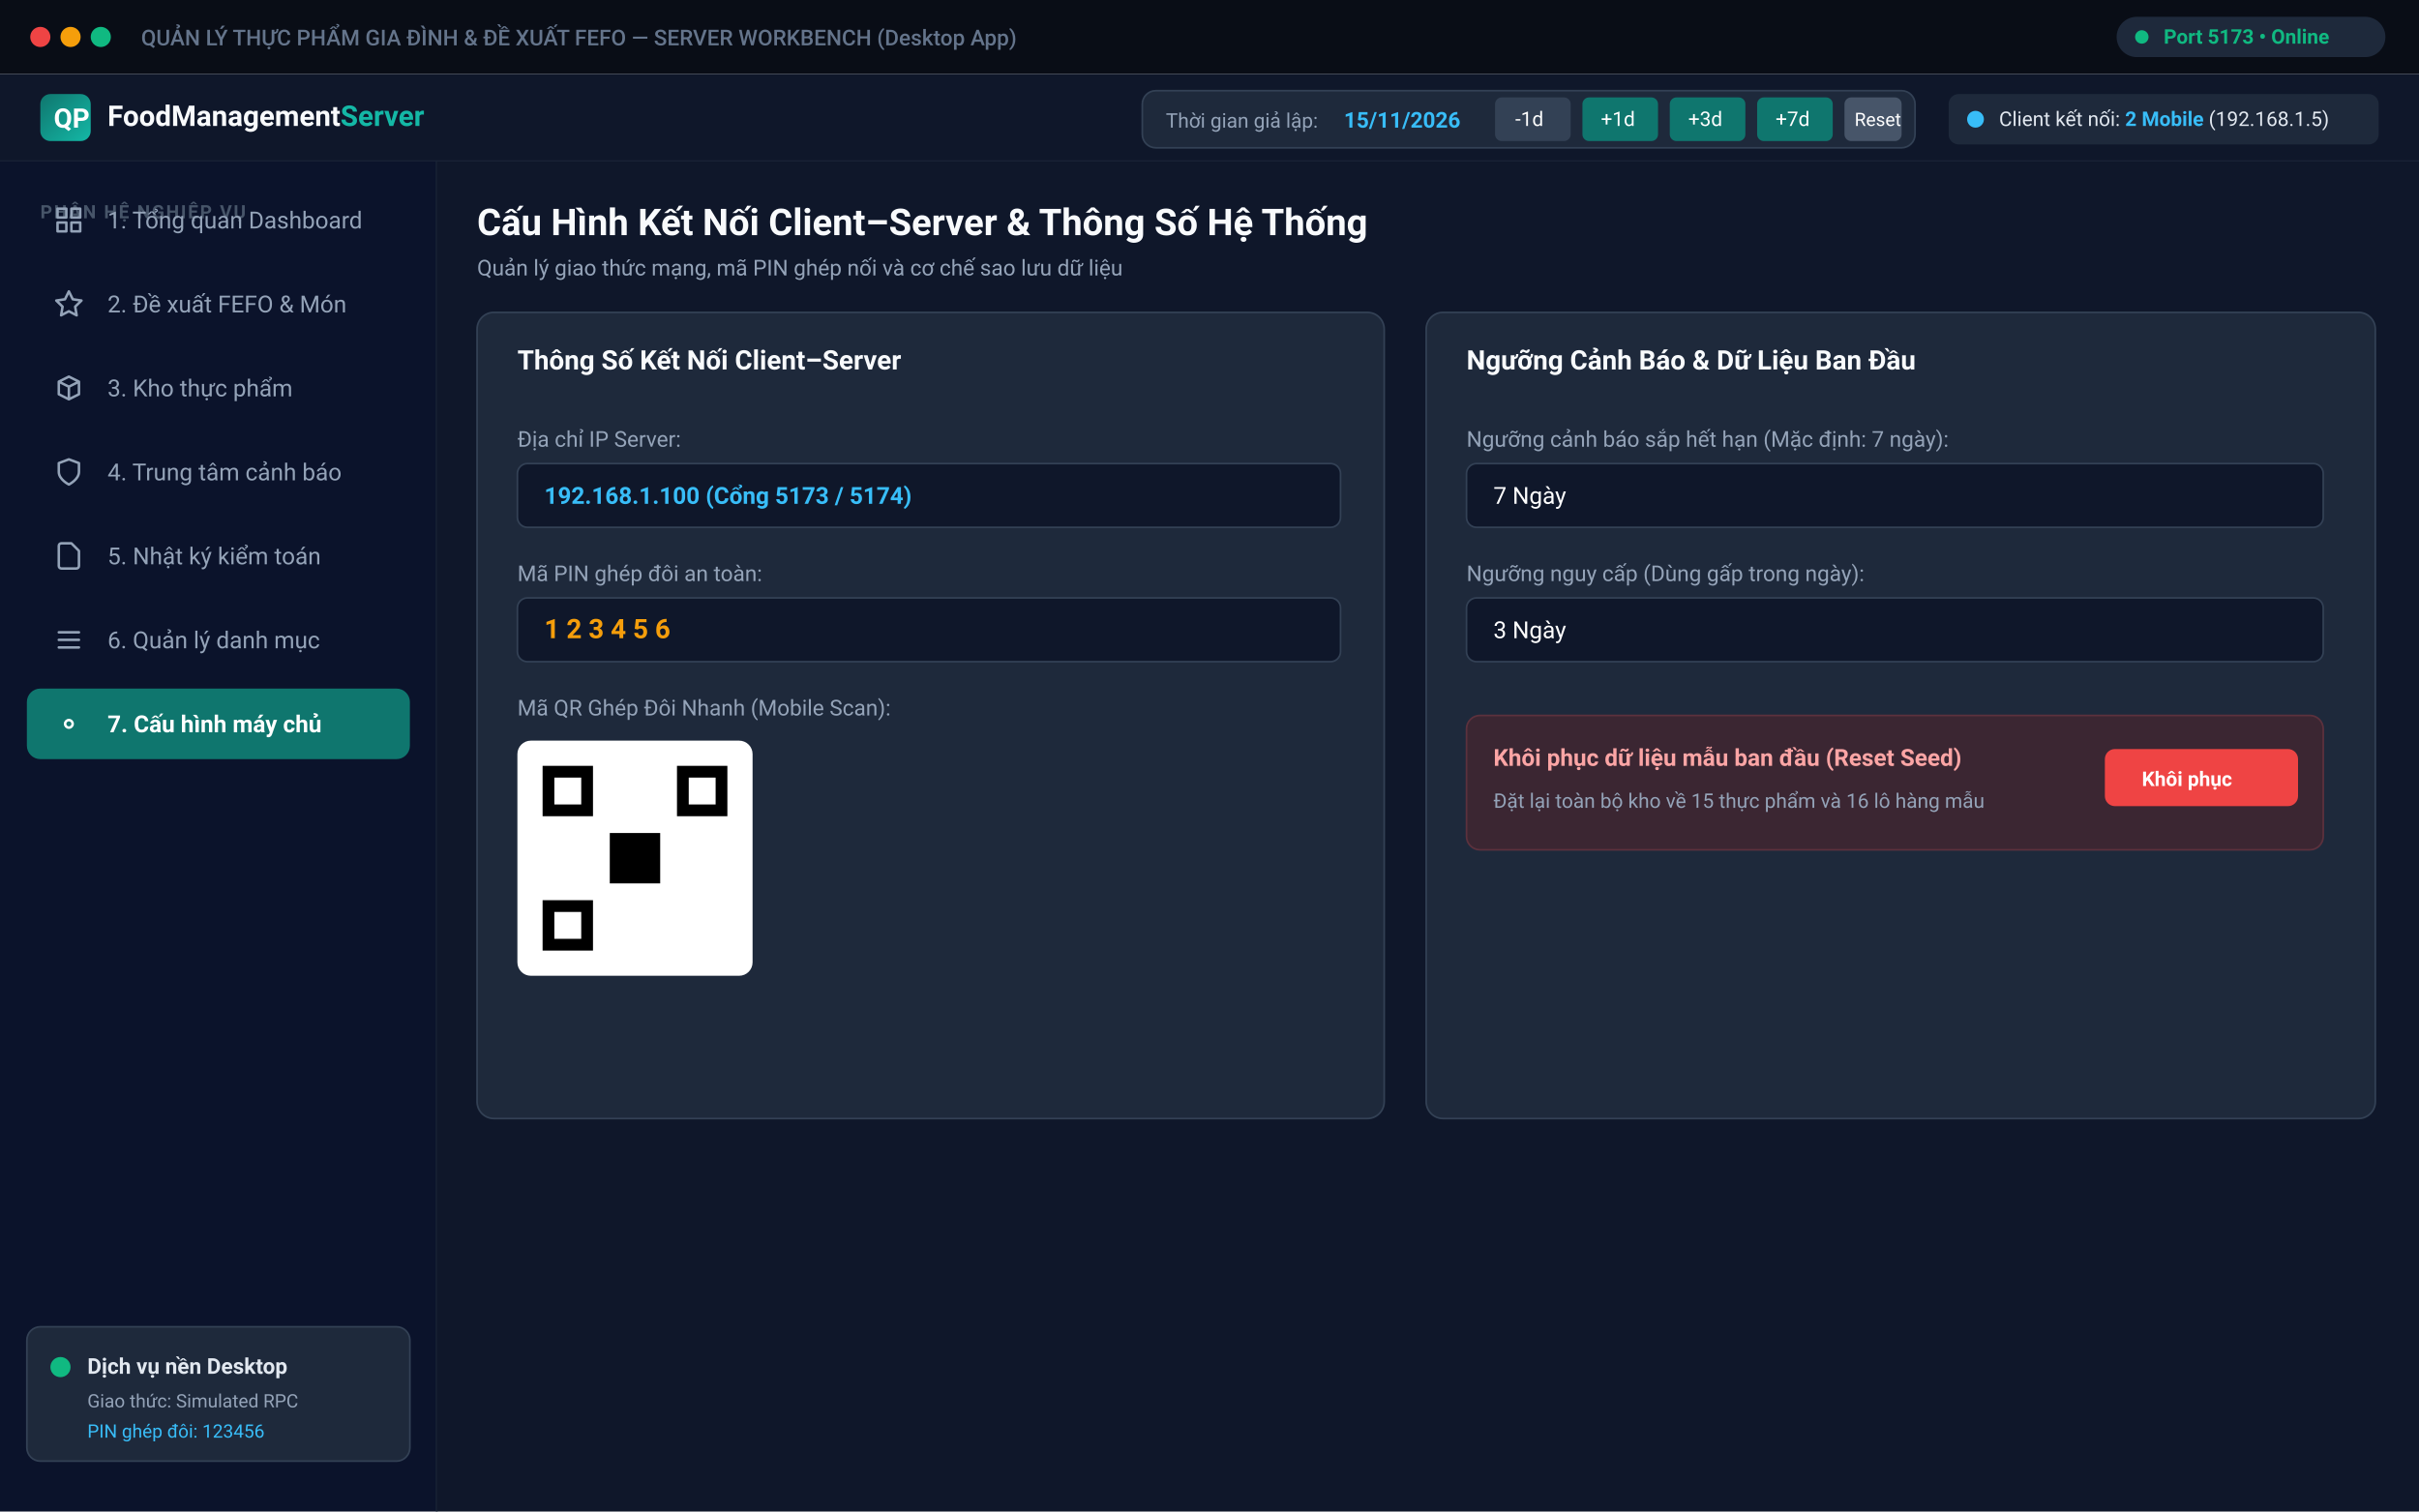
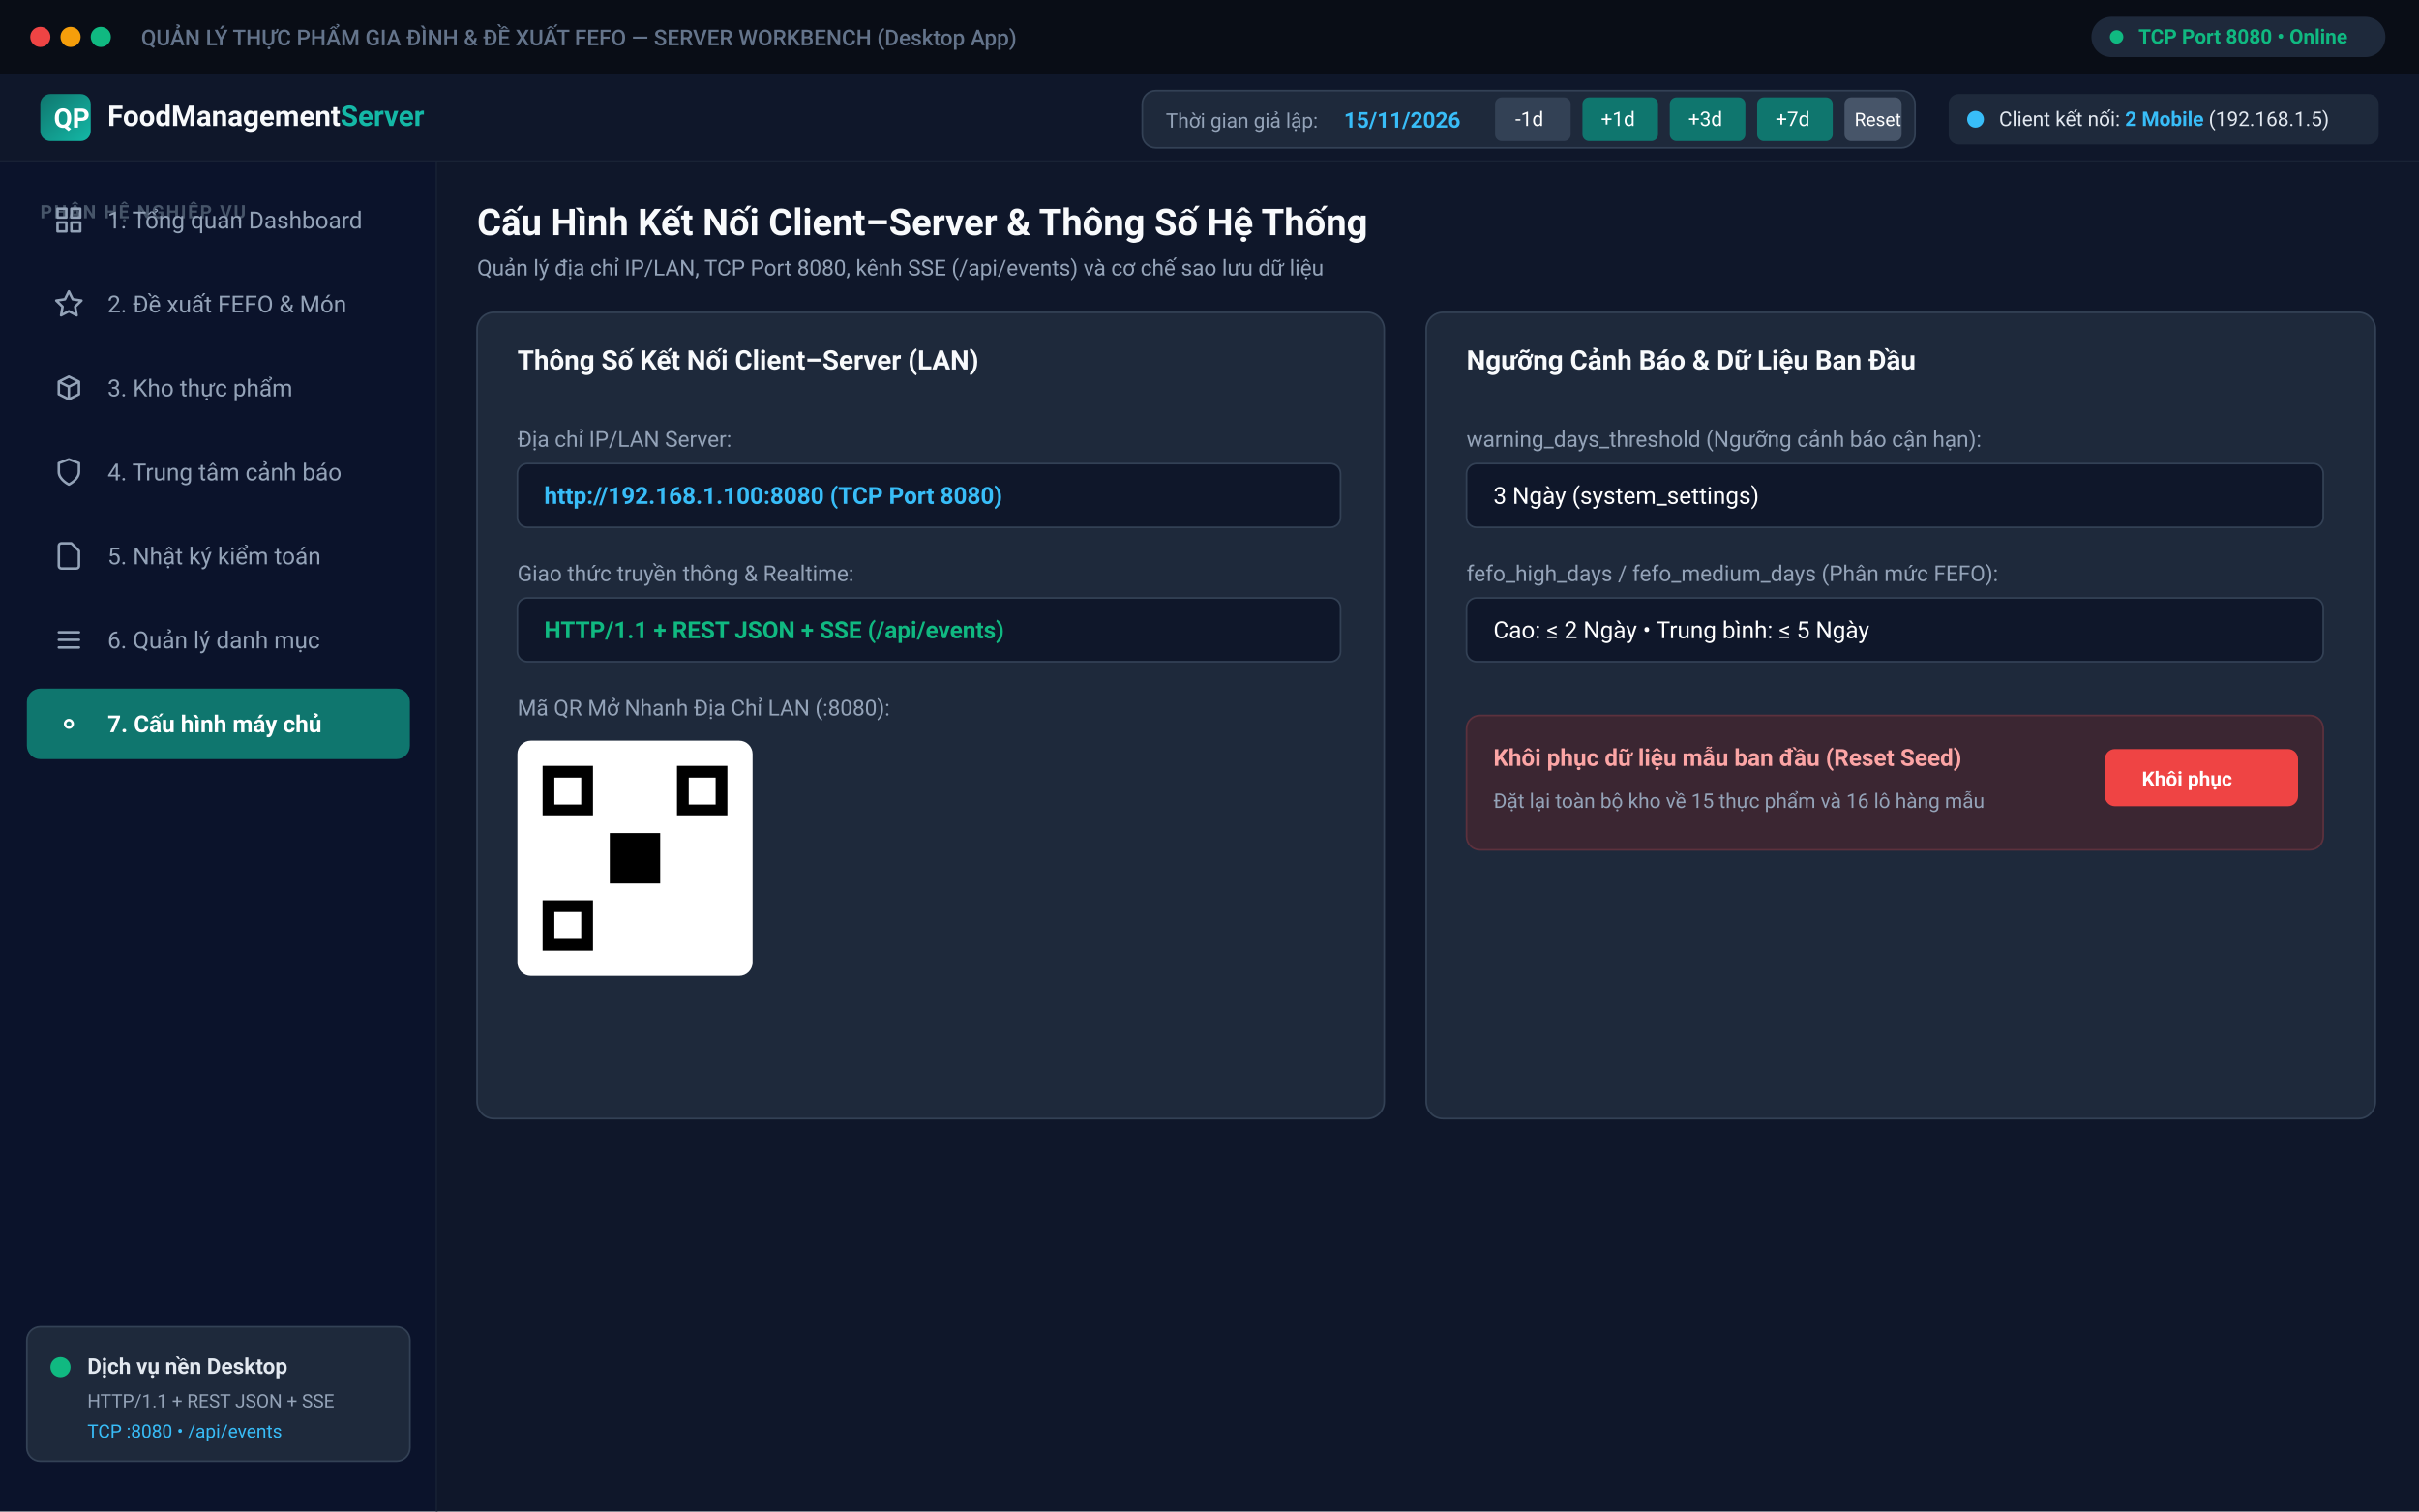
<svg xmlns="http://www.w3.org/2000/svg" viewBox="0 0 1440 900" width="1440" height="900" style="background:#0F172A;font-family:'Segoe UI',Roboto,Helvetica,Arial,sans-serif;">
  <defs>
    <filter id="shadow" x="-5%" y="-5%" width="110%" height="110%">
      <feDropShadow dx="0" dy="4" stdDeviation="6" flood-color="#000" flood-opacity="0.25" />
    </filter>
    <linearGradient id="primaryGrad" x1="0%" y1="0%" x2="100%" y2="100%">
      <stop offset="0%" stop-color="#0F766E" />
      <stop offset="100%" stop-color="#14B8A6" />
    </linearGradient>
    <linearGradient id="accentGrad" x1="0%" y1="0%" x2="100%" y2="100%">
      <stop offset="0%" stop-color="#F59E0B" />
      <stop offset="100%" stop-color="#D97706" />
    </linearGradient>
  </defs>
  <rect x="0" y="0" width="1440" height="44" fill="#090D16" />
  <circle cx="24" cy="22" r="6" fill="#EF4444" />
  <circle cx="42" cy="22" r="6" fill="#F59E0B" />
  <circle cx="60" cy="22" r="6" fill="#10B981" />
  <text x="84" y="27" fill="#64748B" font-size="13" font-weight="500">QUẢN LÝ THỰC PHẨM GIA ĐÌNH &amp; ĐỀ XUẤT FEFO — SERVER WORKBENCH (Desktop App)</text>
-   <rect x="1260" y="10" width="160" height="24" rx="12" fill="#1E293B" />
-   <circle cx="1275" cy="22" r="4" fill="#10B981" />
-   <text x="1288" y="26" fill="#10B981" font-size="12" font-weight="600">Port 5173 • Online</text>
+   <rect x="1245" y="10" width="175" height="24" rx="12" fill="#1E293B" />
+   <circle cx="1260" cy="22" r="4" fill="#10B981" />
+   <text x="1273" y="26" fill="#10B981" font-size="12" font-weight="600">TCP Port 8080 • Online</text>
  <rect x="0" y="44" width="1440" height="52" fill="#0F172A" />
  <line x1="0" y1="96" x2="1440" y2="96" stroke="#1E293B" stroke-width="1" />
  <rect x="24" y="56" width="30" height="28" rx="6" fill="url(#primaryGrad)" />
  <text x="32" y="76" fill="#FFF" font-size="16" font-weight="700">QP</text>
  <text x="64" y="75" fill="#F8FAFC" font-size="17" font-weight="700">FoodManagement<tspan fill="#14B8A6">Server</tspan>
  </text>
  <g id="Time_Simulator_Bar" transform="translate(680, 54)">
    <rect x="0" y="0" width="460" height="34" rx="8" fill="#1E293B" stroke="#334155" stroke-width="1" />
    <text x="14" y="22" fill="#94A3B8" font-size="12">Thời gian giả lập:</text>
    <text x="120" y="22" fill="#38BDF8" font-size="13" font-weight="700">15/11/2026</text>
    <rect x="210" y="4" width="45" height="26" rx="4" fill="#334155" />
    <text x="222" y="21" fill="#FFF" font-size="12">-1d</text>
    <rect x="262" y="4" width="45" height="26" rx="4" fill="#0F766E" />
    <text x="273" y="21" fill="#FFF" font-size="12">+1d</text>
    <rect x="314" y="4" width="45" height="26" rx="4" fill="#0F766E" />
    <text x="325" y="21" fill="#FFF" font-size="12">+3d</text>
    <rect x="366" y="4" width="45" height="26" rx="4" fill="#0F766E" />
    <text x="377" y="21" fill="#FFF" font-size="12">+7d</text>
    <rect x="418" y="4" width="34" height="26" rx="4" fill="#475569" />
    <text x="424" y="21" fill="#FFF" font-size="11">Reset</text>
  </g>
  <rect x="1160" y="56" width="256" height="30" rx="6" fill="#1E293B" />
  <circle cx="1176" cy="71" r="5" fill="#38BDF8" />
  <text x="1190" y="75" fill="#E2E8F0" font-size="12">Client kết nối: <tspan fill="#38BDF8" font-weight="700">2 Mobile</tspan> (192.168.1.5)</text>
  <rect x="0" y="96" width="260" height="804" fill="#0B132B" />
  <line x1="260" y1="96" x2="260" y2="900" stroke="#1E293B" stroke-width="1" />
  <text x="24" y="130" fill="#475569" font-size="11" font-weight="700" letter-spacing="1">PHÂN HỆ NGHIỆP VỤ</text>
  <g id="Nav_DSK-01" cursor="pointer">
    <rect x="16" y="110" width="228" height="42" rx="8" fill="transparent" />
    <path d="M3 3h7v7H3zm11 0h7v7h-7zM3 14h7v7H3zm11 0h7v7h-7z" fill="none" stroke="#94A3B8" stroke-width="2" stroke-linecap="round" stroke-linejoin="round" transform="translate(32, 122) scale(0.75)" />
    <text x="64" y="136" fill="#94A3B8" font-size="14" font-weight="400">1. Tổng quan Dashboard</text>
  </g>
  <g id="Nav_DSK-02" cursor="pointer">
    <rect x="16" y="160" width="228" height="42" rx="8" fill="transparent" />
    <path d="M12 2l3.09 6.26L22 9.27l-5 4.87 1.18 6.88L12 17.77l-6.18 3.25L7 14.14 2 9.27l6.91-1.01L12 2z" fill="none" stroke="#94A3B8" stroke-width="2" stroke-linecap="round" stroke-linejoin="round" transform="translate(32, 172) scale(0.75)" />
    <text x="64" y="186" fill="#94A3B8" font-size="14" font-weight="400">2. Đề xuất FEFO &amp; Món</text>
  </g>
  <g id="Nav_DSK-03" cursor="pointer">
    <rect x="16" y="210" width="228" height="42" rx="8" fill="transparent" />
    <path d="M20 7l-8-4-8 4m16 0l-8 4m8-4v10l-8 4m0-10L4 7m8 4v10M4 7v10l8 4" fill="none" stroke="#94A3B8" stroke-width="2" stroke-linecap="round" stroke-linejoin="round" transform="translate(32, 222) scale(0.75)" />
    <text x="64" y="236" fill="#94A3B8" font-size="14" font-weight="400">3. Kho thực phẩm</text>
  </g>
  <g id="Nav_DSK-04" cursor="pointer">
    <rect x="16" y="260" width="228" height="42" rx="8" fill="transparent" />
    <path d="M12 22s8-4 8-10V5l-8-3-8 3v7c0 6 8 10 8 10z" fill="none" stroke="#94A3B8" stroke-width="2" stroke-linecap="round" stroke-linejoin="round" transform="translate(32, 272) scale(0.75)" />
    <text x="64" y="286" fill="#94A3B8" font-size="14" font-weight="400">4. Trung tâm cảnh báo</text>
  </g>
  <g id="Nav_DSK-05" cursor="pointer">
    <rect x="16" y="310" width="228" height="42" rx="8" fill="transparent" />
    <path d="M14 2H6a2 2 0 0 0-2 2v16a2 2 0 0 0 2 2h12a2 2 0 0 0 2-2V8z" fill="none" stroke="#94A3B8" stroke-width="2" stroke-linecap="round" stroke-linejoin="round" transform="translate(32, 322) scale(0.75)" />
    <text x="64" y="336" fill="#94A3B8" font-size="14" font-weight="400">5. Nhật ký kiểm toán</text>
  </g>
  <g id="Nav_DSK-06" cursor="pointer">
    <rect x="16" y="360" width="228" height="42" rx="8" fill="transparent" />
    <path d="M4 6h16M4 12h16M4 18h16" fill="none" stroke="#94A3B8" stroke-width="2" stroke-linecap="round" stroke-linejoin="round" transform="translate(32, 372) scale(0.75)" />
    <text x="64" y="386" fill="#94A3B8" font-size="14" font-weight="400">6. Quản lý danh mục</text>
  </g>
  <g id="Nav_DSK-07" cursor="pointer">
    <rect x="16" y="410" width="228" height="42" rx="8" fill="#0F766E" />
    <path d="M12 15a3 3 0 1 0 0-6 3 3 0 0 0 0 6z" fill="none" stroke="#FFFFFF" stroke-width="2" stroke-linecap="round" stroke-linejoin="round" transform="translate(32, 422) scale(0.75)" />
    <text x="64" y="436" fill="#FFFFFF" font-size="14" font-weight="600">7. Cấu hình máy chủ</text>
  </g>
  <g transform="translate(16, 790)">
    <rect x="0" y="0" width="228" height="80" rx="8" fill="#1E293B" stroke="#334155" stroke-width="1" />
    <circle cx="20" cy="24" r="6" fill="#10B981" />
    <text x="36" y="28" fill="#E2E8F0" font-size="13" font-weight="600">Dịch vụ nền Desktop</text>
-     <text x="36" y="48" fill="#94A3B8" font-size="11">Giao thức: Simulated RPC</text>
-     <text x="36" y="66" fill="#38BDF8" font-size="11">PIN ghép đôi: 123456</text>
+     <text x="36" y="48" fill="#94A3B8" font-size="11">HTTP/1.1 + REST JSON + SSE</text>
+     <text x="36" y="66" fill="#38BDF8" font-size="11">TCP :8080 • /api/events</text>
  </g>
  <rect x="260" y="96" width="1180" height="804" fill="#0F172A" />
  <g id="Content_DSK-07" transform="translate(284, 116)">
    <text x="0" y="24" fill="#F8FAFC" font-size="22" font-weight="700">Cấu Hình Kết Nối Client–Server &amp; Thông Số Hệ Thống</text>
-     <text x="0" y="48" fill="#94A3B8" font-size="13">Quản lý giao thức mạng, mã PIN ghép nối và cơ chế sao lưu dữ liệu</text>
+     <text x="0" y="48" fill="#94A3B8" font-size="13">Quản lý địa chỉ IP/LAN, TCP Port 8080, kênh SSE (/api/events) và cơ chế sao lưu dữ liệu</text>
    <g transform="translate(0, 70)">
      <rect x="0" y="0" width="540" height="480" rx="10" fill="#1E293B" stroke="#334155" stroke-width="1" />
-       <text x="24" y="34" fill="#F8FAFC" font-size="16" font-weight="700">Thông Số Kết Nối Client–Server</text>
+       <text x="24" y="34" fill="#F8FAFC" font-size="16" font-weight="700">Thông Số Kết Nối Client–Server (LAN)</text>
      <g transform="translate(24, 60)">
-         <text x="0" y="20" fill="#94A3B8" font-size="13">Địa chỉ IP Server:</text>
+         <text x="0" y="20" fill="#94A3B8" font-size="13">Địa chỉ IP/LAN Server:</text>
        <rect x="0" y="30" width="490" height="38" rx="6" fill="#0F172A" stroke="#334155" stroke-width="1" />
-         <text x="16" y="54" fill="#38BDF8" font-size="14" font-weight="700">192.168.1.100 (Cổng 5173 / 5174)</text>
-         <text x="0" y="100" fill="#94A3B8" font-size="13">Mã PIN ghép đôi an toàn:</text>
+         <text x="16" y="54" fill="#38BDF8" font-size="14" font-weight="700">http://192.168.1.100:8080 (TCP Port 8080)</text>
+         <text x="0" y="100" fill="#94A3B8" font-size="13">Giao thức truyền thông &amp; Realtime:</text>
        <rect x="0" y="110" width="490" height="38" rx="6" fill="#0F172A" stroke="#334155" stroke-width="1" />
-         <text x="16" y="134" fill="#F59E0B" font-size="16" font-weight="700" letter-spacing="4">123456</text>
-         <text x="0" y="180" fill="#94A3B8" font-size="13">Mã QR Ghép Đôi Nhanh (Mobile Scan):</text>
+         <text x="16" y="134" fill="#10B981" font-size="14" font-weight="700">HTTP/1.1 + REST JSON + SSE (/api/events)</text>
+         <text x="0" y="180" fill="#94A3B8" font-size="13">Mã QR Mở Nhanh Địa Chỉ LAN (:8080):</text>
        <rect x="0" y="195" width="140" height="140" rx="8" fill="#FFF" />
        <rect x="15" y="210" width="30" height="30" fill="#000" />
        <rect x="22" y="217" width="16" height="16" fill="#FFF" />
        <rect x="95" y="210" width="30" height="30" fill="#000" />
        <rect x="102" y="217" width="16" height="16" fill="#FFF" />
        <rect x="15" y="290" width="30" height="30" fill="#000" />
        <rect x="22" y="297" width="16" height="16" fill="#FFF" />
        <rect x="55" y="250" width="30" height="30" fill="#000" />
      </g>
      <g transform="translate(565, 0)">
        <rect x="0" y="0" width="565" height="480" rx="10" fill="#1E293B" stroke="#334155" stroke-width="1" />
        <text x="24" y="34" fill="#F8FAFC" font-size="16" font-weight="700">Ngưỡng Cảnh Báo &amp; Dữ Liệu Ban Đầu</text>
        <g transform="translate(24, 60)">
-           <text x="0" y="20" fill="#94A3B8" font-size="13">Ngưỡng cảnh báo sắp hết hạn (Mặc định: 7 ngày):</text>
+           <text x="0" y="20" fill="#94A3B8" font-size="13">warning_days_threshold (Ngưỡng cảnh báo cận hạn):</text>
          <rect x="0" y="30" width="510" height="38" rx="6" fill="#0F172A" stroke="#334155" stroke-width="1" />
-           <text x="16" y="54" fill="#FFF" font-size="14">7 Ngày</text>
-           <text x="0" y="100" fill="#94A3B8" font-size="13">Ngưỡng nguy cấp (Dùng gấp trong ngày):</text>
+           <text x="16" y="54" fill="#FFF" font-size="14">3 Ngày (system_settings)</text>
+           <text x="0" y="100" fill="#94A3B8" font-size="13">fefo_high_days / fefo_medium_days (Phân mức FEFO):</text>
          <rect x="0" y="110" width="510" height="38" rx="6" fill="#0F172A" stroke="#334155" stroke-width="1" />
-           <text x="16" y="134" fill="#FFF" font-size="14">3 Ngày</text>
+           <text x="16" y="134" fill="#FFF" font-size="14">Cao: ≤ 2 Ngày • Trung bình: ≤ 5 Ngày</text>
          <rect x="0" y="180" width="510" height="80" rx="8" fill="#7F1D1D" opacity="0.3" stroke="#EF4444" stroke-width="1" />
          <text x="16" y="210" fill="#FCA5A5" font-size="14" font-weight="700">Khôi phục dữ liệu mẫu ban đầu (Reset Seed)</text>
          <text x="16" y="235" fill="#94A3B8" font-size="12">Đặt lại toàn bộ kho về 15 thực phẩm và 16 lô hàng mẫu</text>
          <rect x="380" y="200" width="115" height="34" rx="6" fill="#EF4444" />
          <text x="402" y="222" fill="#FFF" font-size="12" font-weight="700">Khôi phục</text>
        </g>
      </g>
    </g>
  </g>
</svg>
